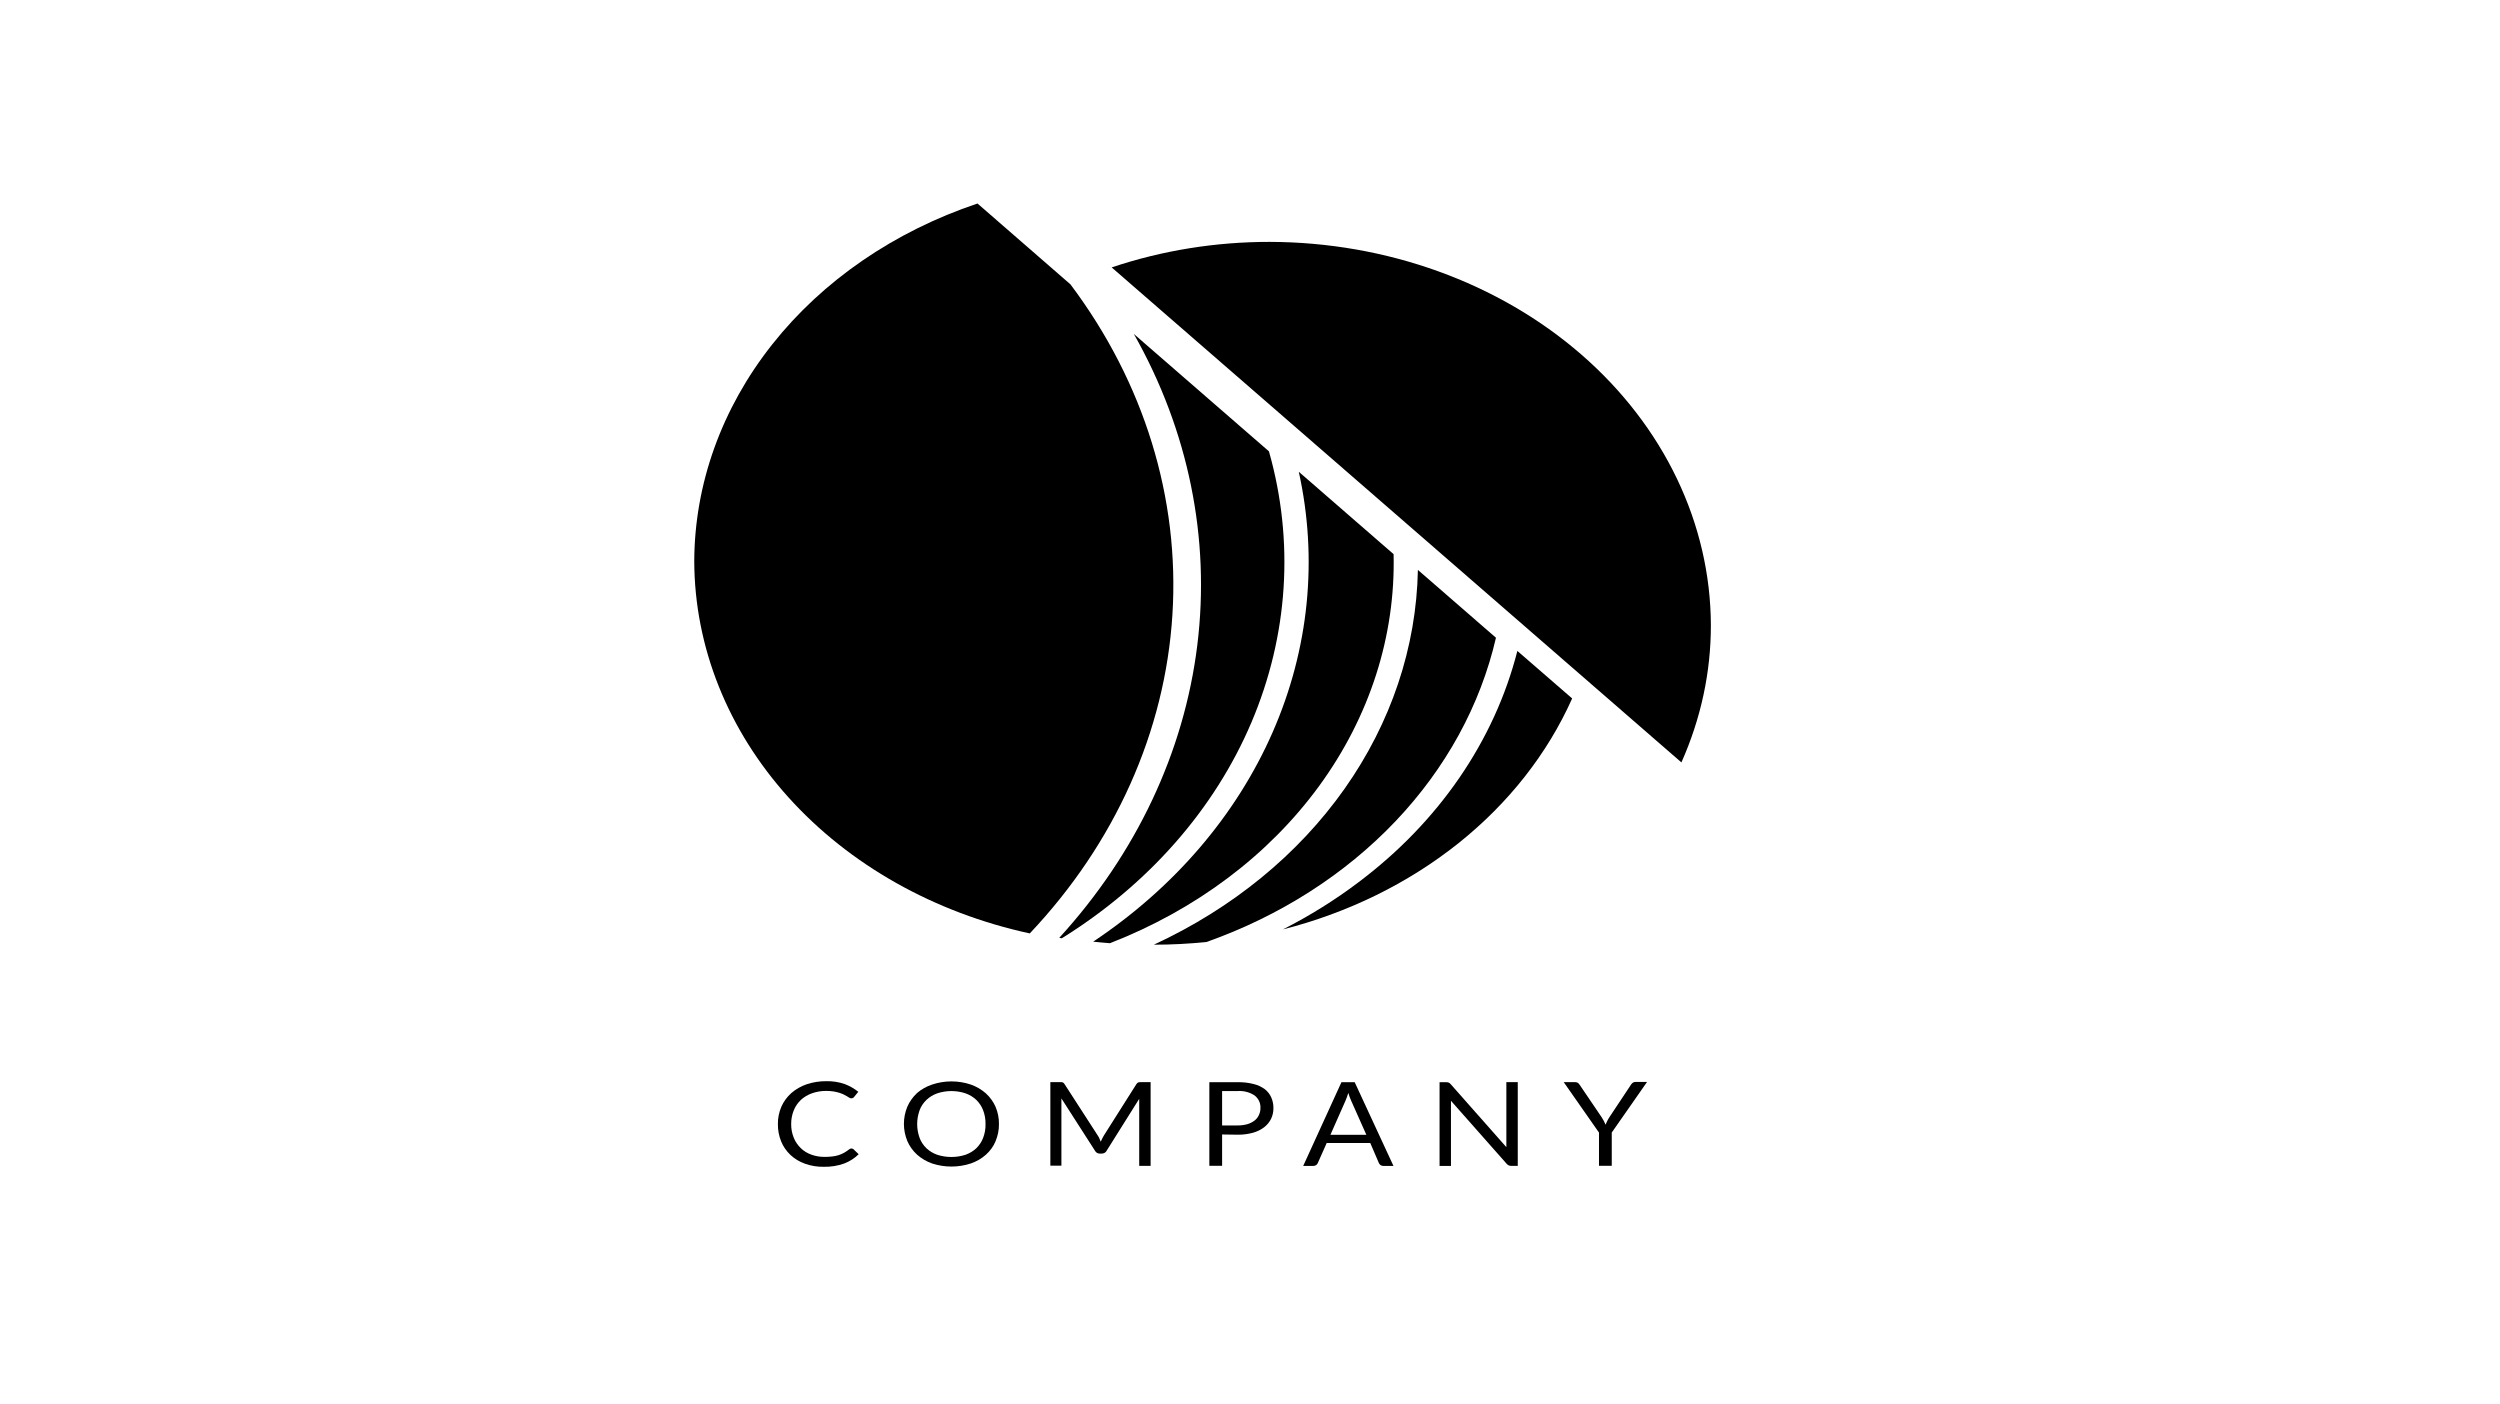
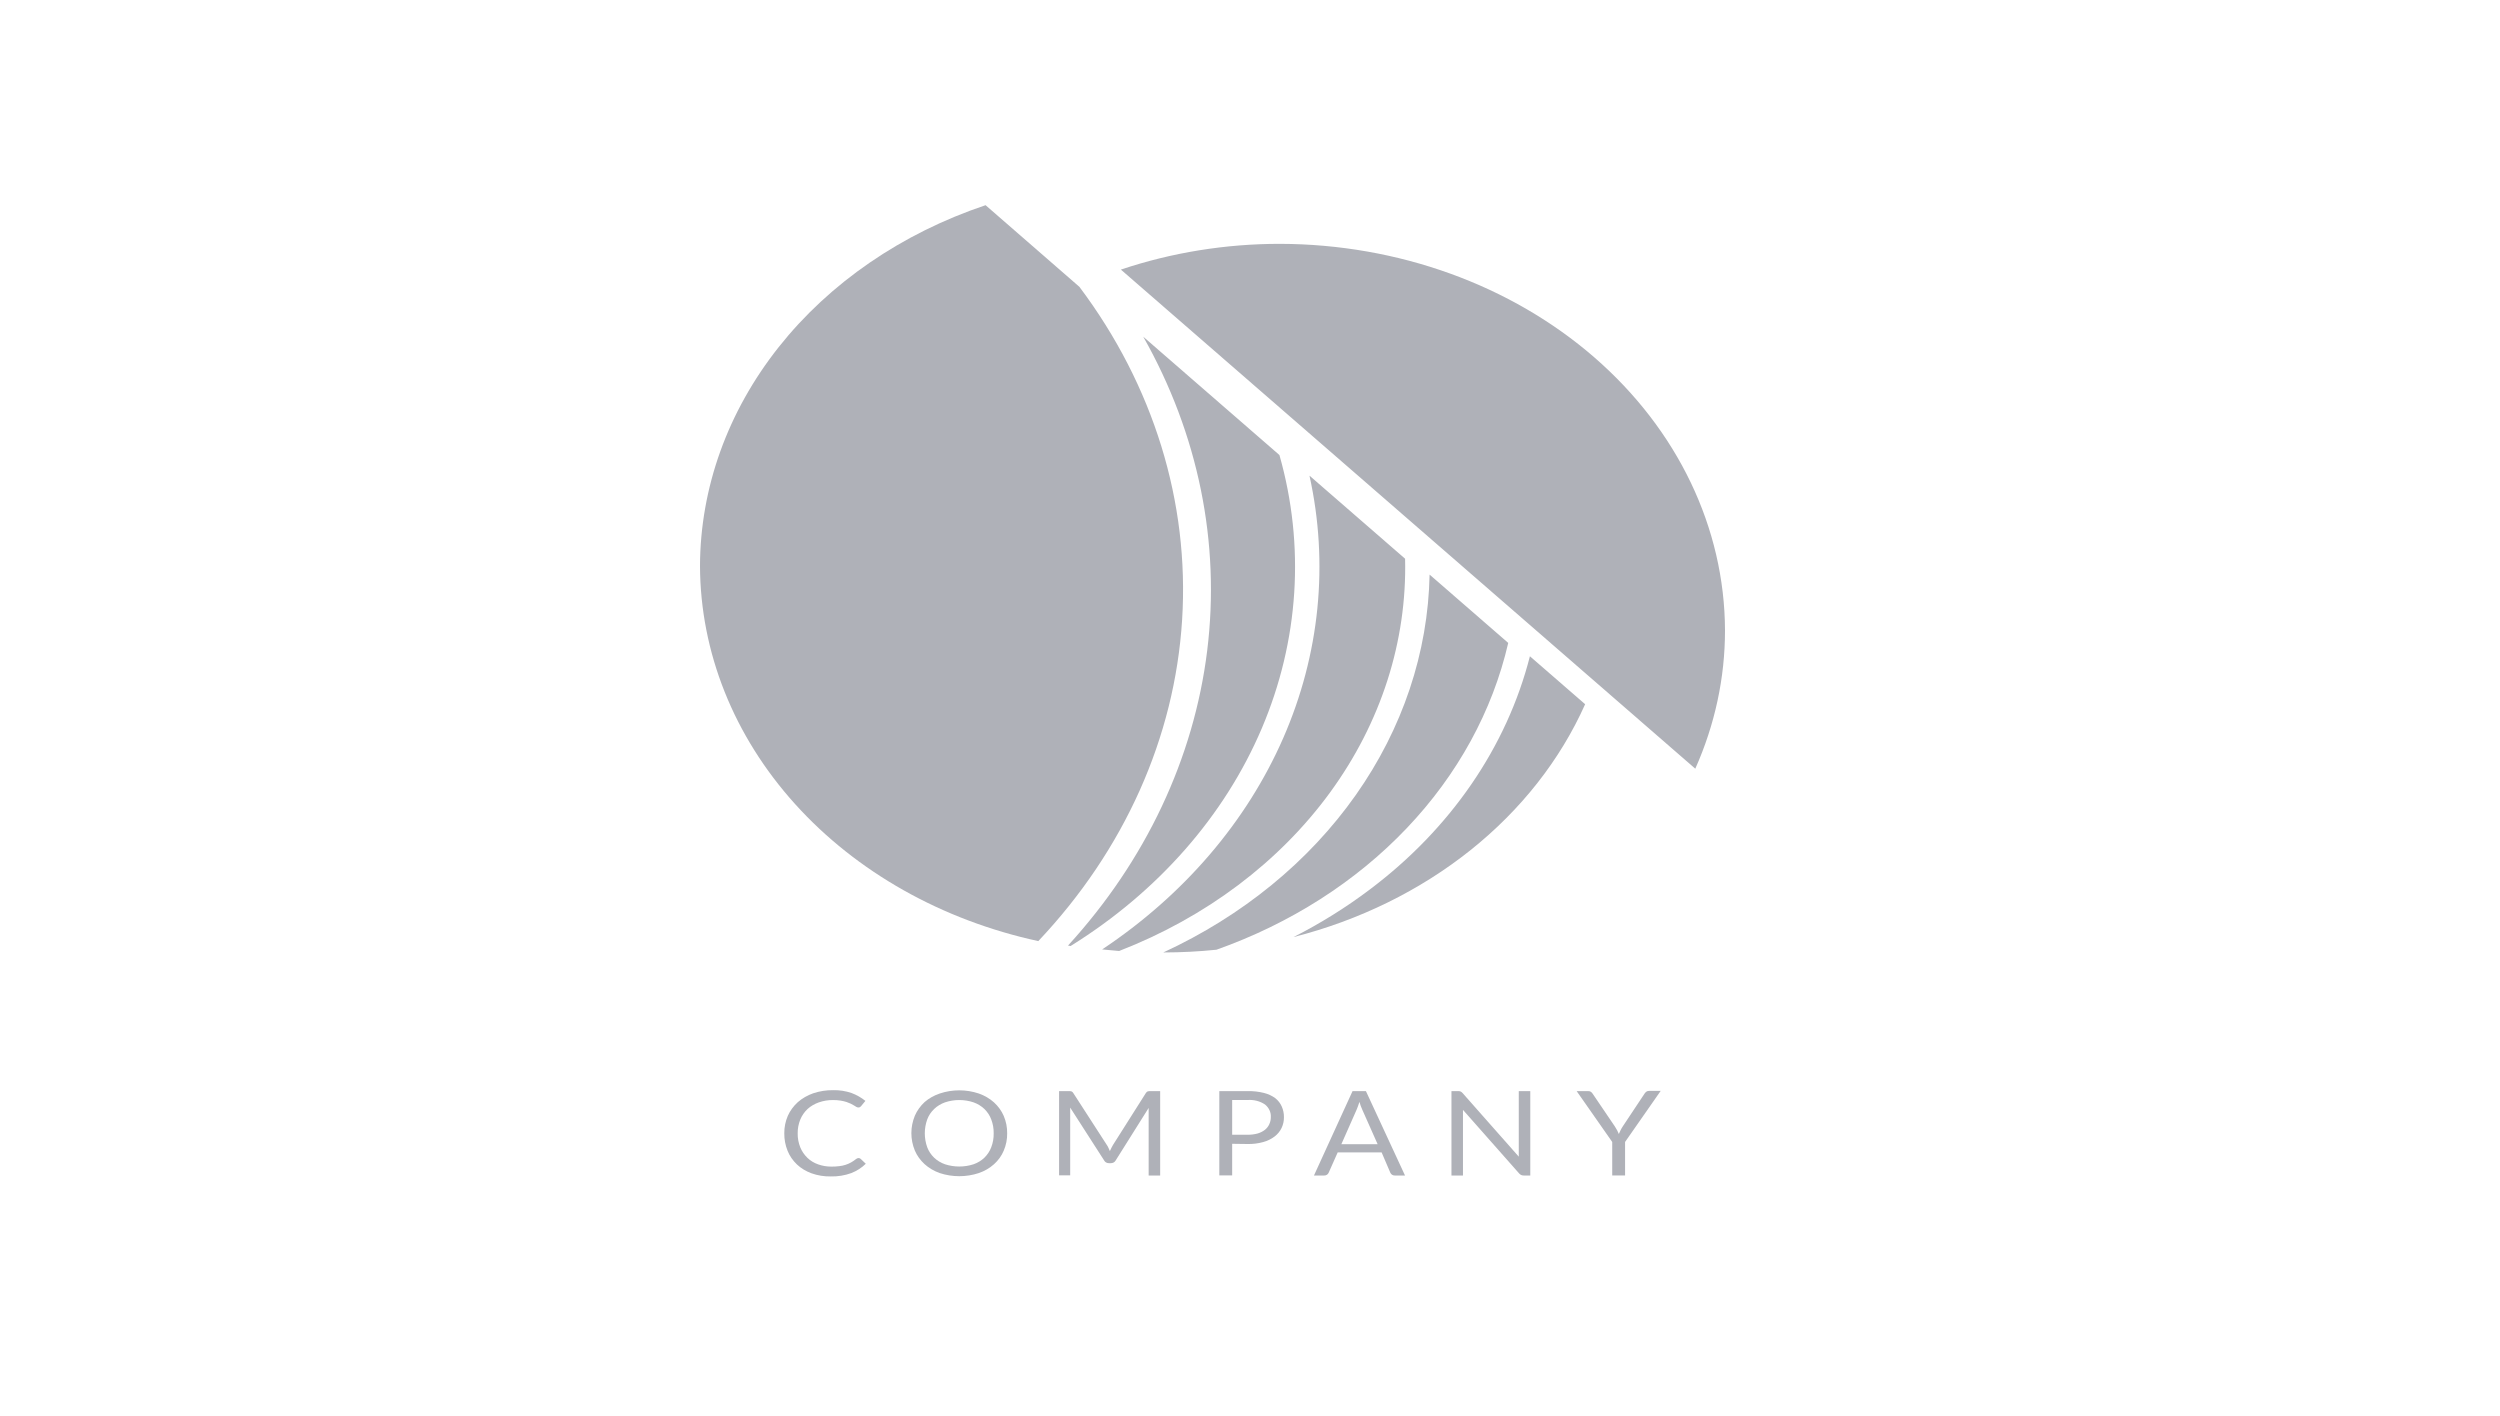
- <svg xmlns="http://www.w3.org/2000/svg" version="1.1" width="57" height="32" viewBox="0 0 57 32">
-   <path d="M19.417 26.187c0.008 0 0.017 0.002 0.025 0.005s0.015 0.007 0.020 0.013l0.116 0.111c-0.090 0.090-0.202 0.162-0.327 0.211-0.147 0.053-0.305 0.079-0.464 0.076-0.149 0.003-0.298-0.021-0.436-0.071-0.125-0.045-0.237-0.113-0.329-0.2-0.094-0.089-0.166-0.194-0.212-0.308-0.051-0.127-0.076-0.261-0.074-0.396-0.002-0.135 0.025-0.27 0.080-0.397 0.051-0.115 0.127-0.22 0.225-0.308 0.099-0.087 0.218-0.155 0.349-0.201 0.143-0.048 0.296-0.072 0.449-0.071 0.143-0.003 0.285 0.019 0.417 0.064 0.115 0.043 0.221 0.104 0.313 0.178l-0.097 0.119c-0.007 0.008-0.015 0.016-0.025 0.021-0.012 0.007-0.025 0.010-0.039 0.009-0.015-0.001-0.030-0.005-0.042-0.013l-0.052-0.032-0.073-0.040c-0.031-0.015-0.064-0.028-0.097-0.039-0.043-0.013-0.087-0.024-0.132-0.032-0.057-0.009-0.115-0.013-0.173-0.013-0.111-0.001-0.22 0.017-0.323 0.053-0.096 0.034-0.182 0.084-0.253 0.149-0.073 0.069-0.128 0.15-0.164 0.238-0.041 0.101-0.061 0.207-0.060 0.313-0.002 0.108 0.018 0.216 0.060 0.318 0.035 0.087 0.090 0.167 0.161 0.236 0.067 0.064 0.149 0.114 0.241 0.147 0.095 0.034 0.197 0.051 0.3 0.050 0.059 0.001 0.119-0.003 0.177-0.010 0.096-0.010 0.188-0.039 0.269-0.085 0.041-0.023 0.079-0.049 0.115-0.078 0.015-0.012 0.035-0.020 0.055-0.020z" />
-   <path d="M22.776 25.629c0.002 0.134-0.025 0.267-0.078 0.393-0.047 0.114-0.122 0.218-0.219 0.305s-0.214 0.155-0.344 0.2c-0.285 0.094-0.599 0.094-0.884 0-0.129-0.046-0.245-0.114-0.342-0.201-0.097-0.089-0.172-0.194-0.221-0.308-0.105-0.255-0.105-0.533 0-0.787 0.050-0.115 0.125-0.22 0.221-0.31 0.097-0.084 0.214-0.15 0.342-0.193 0.284-0.096 0.6-0.096 0.884 0 0.129 0.046 0.246 0.114 0.343 0.201 0.096 0.088 0.17 0.191 0.22 0.304 0.054 0.127 0.080 0.261 0.078 0.395zM22.47 25.629c0.002-0.107-0.016-0.214-0.055-0.316-0.033-0.087-0.086-0.168-0.156-0.236-0.068-0.065-0.152-0.116-0.246-0.149-0.207-0.069-0.436-0.069-0.643 0-0.094 0.033-0.178 0.084-0.246 0.149-0.071 0.068-0.125 0.149-0.157 0.236-0.074 0.206-0.074 0.426 0 0.632 0.033 0.087 0.086 0.168 0.157 0.236 0.068 0.065 0.152 0.115 0.246 0.148 0.207 0.067 0.435 0.067 0.643 0 0.093-0.033 0.177-0.083 0.246-0.148 0.070-0.069 0.123-0.149 0.156-0.236 0.039-0.102 0.058-0.209 0.055-0.316z" />
-   <path d="M25.067 25.96l0.030 0.071c0.012-0.025 0.022-0.048 0.033-0.071 0.011-0.024 0.024-0.047 0.038-0.070l0.743-1.174c0.015-0.020 0.028-0.033 0.042-0.037 0.020-0.005 0.040-0.007 0.061-0.006h0.22v1.909h-0.26v-1.404c0-0.018 0-0.038 0-0.059-0.001-0.022-0.001-0.044 0-0.066l-0.747 1.19c-0.009 0.018-0.025 0.033-0.044 0.043s-0.041 0.016-0.064 0.016h-0.042c-0.023 0-0.045-0.005-0.064-0.016s-0.034-0.026-0.044-0.044l-0.769-1.198c0 0.023 0 0.046 0 0.068s0 0.043 0 0.061v1.404h-0.252v-1.905h0.22c0.021-0.001 0.041 0.001 0.061 0.006 0.018 0.008 0.032 0.021 0.041 0.037l0.759 1.175c0.015 0.022 0.028 0.045 0.038 0.068z" />
-   <path d="M27.864 25.865v0.715h-0.291v-1.906h0.649c0.122-0.002 0.244 0.012 0.362 0.042 0.094 0.023 0.181 0.064 0.256 0.119 0.065 0.052 0.114 0.116 0.145 0.187 0.034 0.078 0.051 0.161 0.049 0.244 0.001 0.084-0.017 0.167-0.054 0.244-0.035 0.073-0.089 0.138-0.157 0.191-0.075 0.057-0.162 0.1-0.257 0.126-0.113 0.031-0.232 0.046-0.35 0.044l-0.352-0.005zM27.864 25.66h0.352c0.076 0.001 0.153-0.009 0.225-0.029 0.060-0.018 0.115-0.046 0.163-0.082 0.044-0.035 0.078-0.078 0.099-0.126 0.024-0.051 0.036-0.105 0.035-0.16 0.003-0.053-0.007-0.106-0.029-0.155s-0.057-0.094-0.102-0.13c-0.111-0.075-0.251-0.112-0.391-0.102h-0.352v0.786z" />
-   <path d="M31.772 26.583h-0.23c-0.023 0.001-0.046-0.006-0.064-0.018-0.017-0.012-0.029-0.027-0.038-0.044l-0.198-0.461h-0.993l-0.205 0.461c-0.008 0.017-0.020 0.032-0.036 0.043-0.018 0.013-0.042 0.020-0.065 0.019h-0.23l0.872-1.909h0.302l0.884 1.909zM30.333 25.874h0.82l-0.346-0.777c-0.026-0.058-0.048-0.118-0.065-0.179l-0.034 0.1c-0.010 0.030-0.022 0.058-0.032 0.081l-0.343 0.776z" />
-   <path d="M33.029 24.682c0.017 0.008 0.032 0.020 0.044 0.034l1.272 1.439c0-0.023 0-0.046 0-0.067s0-0.043 0-0.063v-1.352h0.26v1.909h-0.145c-0.021 0.001-0.041-0.003-0.060-0.011-0.018-0.009-0.034-0.021-0.047-0.035l-1.271-1.438c0.001 0.022 0.001 0.044 0 0.066 0 0.021 0 0.040 0 0.058v1.361h-0.26v-1.909h0.154c0.018-0 0.036 0.003 0.052 0.009z" />
-   <path d="M36.748 25.823v0.758h-0.291v-0.758l-0.804-1.15h0.26c0.022-0.001 0.045 0.005 0.063 0.016 0.016 0.012 0.029 0.027 0.039 0.043l0.503 0.742c0.020 0.032 0.038 0.061 0.052 0.088s0.026 0.054 0.036 0.081l0.038-0.082c0.014-0.030 0.031-0.059 0.049-0.087l0.496-0.747c0.010-0.015 0.023-0.028 0.038-0.040 0.017-0.013 0.040-0.020 0.063-0.019h0.263l-0.806 1.155z" />
-   <path d="M24.923 21.47c0.127 0.014 0.255 0.025 0.384 0.035 1.962-0.763 3.622-2.011 4.772-3.588s1.74-3.415 1.695-5.282l-2.162-1.879c0.44 1.988 0.234 4.043-0.594 5.935s-2.245 3.547-4.094 4.779z" />
-   <path d="M24.151 21.383l0.058 0.010c1.975-1.228 3.482-2.942 4.323-4.921s0.981-4.133 0.4-6.181l-3.080-2.676c1.246 2.2 1.747 4.661 1.446 7.098s-1.393 4.75-3.147 6.67z" />
-   <path d="M34.596 14.841c-0.523 2.052-1.794 3.902-3.624 5.276-0.534 0.404-1.111 0.763-1.722 1.074 1.49-0.38 2.859-1.053 4.003-1.966s2.030-2.042 2.592-3.3l-1.249-1.084z" />
-   <path d="M34.106 14.539l-1.778-1.545c-0.034 1.762-0.61 3.483-1.669 4.986s-2.562 2.731-4.352 3.559h0.009c0.399-0 0.798-0.021 1.194-0.062 1.673-0.593 3.151-1.537 4.303-2.748s1.94-2.65 2.295-4.189z" />
-   <path d="M24.409 6.486l-2.122-1.846c-1.897 0.637-3.528 1.756-4.68 3.212s-1.772 3.179-1.778 4.946v0c0.007 1.952 0.763 3.846 2.149 5.383s3.322 2.628 5.501 3.101c1.946-2.060 3.085-4.605 3.252-7.266s-0.647-5.299-2.323-7.53z" />
-   <path d="M39.008 14.255c-0.008-2.316-1.070-4.535-2.955-6.173s-4.439-2.561-7.105-2.567c-1.232-0.001-2.453 0.196-3.602 0.582l12.99 11.286c0.445-0.998 0.673-2.058 0.672-3.128z" />
+ <svg xmlns="http://www.w3.org/2000/svg" width="106" height="60" viewBox="0 0 106 60" fill="none">
+   <path d="M36.406 49.101C36.422 49.102 36.438 49.105 36.452 49.111C36.467 49.116 36.48 49.124 36.491 49.135L36.709 49.343C36.539 49.512 36.33 49.647 36.095 49.739C35.82 49.839 35.524 49.888 35.226 49.881C34.945 49.886 34.667 49.841 34.408 49.748C34.174 49.663 33.964 49.536 33.791 49.374C33.616 49.206 33.48 49.01 33.394 48.796C33.298 48.557 33.251 48.306 33.254 48.054C33.251 47.8 33.301 47.548 33.404 47.31C33.5 47.095 33.643 46.899 33.827 46.732C34.013 46.569 34.236 46.441 34.481 46.355C34.75 46.265 35.036 46.22 35.324 46.223C35.591 46.217 35.857 46.258 36.106 46.344C36.322 46.425 36.52 46.538 36.693 46.678L36.51 46.9C36.497 46.916 36.481 46.93 36.464 46.941C36.442 46.953 36.416 46.959 36.39 46.957C36.362 46.956 36.334 46.947 36.311 46.934L36.213 46.874L36.076 46.798C36.017 46.77 35.956 46.746 35.894 46.725C35.813 46.7 35.73 46.68 35.645 46.666C35.538 46.649 35.43 46.641 35.321 46.642C35.114 46.64 34.908 46.674 34.716 46.742C34.537 46.805 34.375 46.9 34.241 47.021C34.105 47.15 34.001 47.302 33.933 47.467C33.856 47.655 33.819 47.854 33.822 48.054C33.818 48.257 33.856 48.459 33.933 48.651C34 48.815 34.103 48.965 34.236 49.094C34.361 49.215 34.516 49.309 34.688 49.369C34.867 49.433 35.057 49.465 35.25 49.464C35.361 49.465 35.473 49.459 35.583 49.445C35.763 49.426 35.935 49.372 36.087 49.286C36.163 49.242 36.236 49.193 36.303 49.139C36.331 49.116 36.367 49.103 36.406 49.101Z" fill="#AFB1B8" />
+   <path d="M42.704 48.054C42.708 48.305 42.658 48.555 42.557 48.791C42.468 49.004 42.328 49.199 42.146 49.363C41.965 49.526 41.745 49.654 41.502 49.738C40.968 49.915 40.378 49.915 39.844 49.738C39.603 49.653 39.385 49.524 39.204 49.361C39.022 49.195 38.881 48.999 38.789 48.783C38.593 48.306 38.593 47.785 38.789 47.308C38.882 47.092 39.023 46.895 39.204 46.727C39.386 46.569 39.604 46.446 39.844 46.365C40.377 46.185 40.969 46.185 41.502 46.365C41.744 46.45 41.963 46.578 42.145 46.741C42.325 46.906 42.465 47.1 42.557 47.312C42.658 47.55 42.708 47.801 42.704 48.054ZM42.132 48.054C42.136 47.853 42.101 47.653 42.028 47.462C41.967 47.298 41.868 47.147 41.736 47.019C41.609 46.897 41.451 46.801 41.276 46.739C40.888 46.609 40.458 46.609 40.071 46.739C39.895 46.801 39.738 46.897 39.61 47.019C39.477 47.146 39.376 47.297 39.315 47.462C39.177 47.847 39.177 48.26 39.315 48.646C39.377 48.81 39.477 48.961 39.61 49.089C39.738 49.21 39.895 49.305 40.071 49.366C40.459 49.492 40.887 49.492 41.276 49.366C41.451 49.305 41.608 49.21 41.736 49.089C41.867 48.96 41.966 48.809 42.028 48.646C42.101 48.455 42.136 48.255 42.132 48.054Z" fill="#AFB1B8" />
+   <path d="M47.001 48.675L47.059 48.807C47.08 48.76 47.099 48.717 47.121 48.675C47.142 48.63 47.166 48.587 47.192 48.544L48.585 46.344C48.613 46.306 48.637 46.282 48.664 46.275C48.702 46.265 48.74 46.261 48.779 46.263H49.191V49.843H48.703V47.211C48.703 47.178 48.703 47.14 48.703 47.099C48.7 47.059 48.7 47.017 48.703 46.976L47.301 49.208C47.283 49.241 47.255 49.269 47.219 49.289C47.183 49.309 47.142 49.319 47.099 49.319H47.02C46.978 49.319 46.936 49.309 46.9 49.289C46.864 49.27 46.836 49.241 46.819 49.208L45.376 46.962C45.376 47.005 45.376 47.047 45.376 47.09C45.376 47.133 45.376 47.17 45.376 47.204V49.835H44.905V46.263H45.316C45.355 46.261 45.394 46.265 45.431 46.275C45.465 46.29 45.492 46.314 45.507 46.344L46.93 48.547C46.958 48.587 46.982 48.63 47.001 48.675Z" fill="#AFB1B8" />
+   <path d="M52.244 48.497V49.838H51.699V46.263H52.915C53.145 46.259 53.373 46.286 53.594 46.341C53.77 46.385 53.934 46.461 54.074 46.564C54.195 46.661 54.288 46.781 54.346 46.915C54.411 47.06 54.442 47.216 54.439 47.372C54.441 47.529 54.407 47.684 54.338 47.829C54.273 47.966 54.172 48.088 54.044 48.187C53.904 48.294 53.739 48.375 53.561 48.423C53.349 48.482 53.127 48.51 52.904 48.506L52.244 48.497ZM52.244 48.113H52.904C53.047 48.115 53.19 48.096 53.327 48.059C53.439 48.026 53.543 47.973 53.632 47.905C53.714 47.839 53.777 47.758 53.817 47.668C53.862 47.572 53.884 47.47 53.883 47.367C53.889 47.268 53.871 47.168 53.828 47.076C53.786 46.983 53.721 46.9 53.638 46.832C53.429 46.69 53.168 46.622 52.904 46.64H52.244V48.113Z" fill="#AFB1B8" />
+   <path d="M59.573 49.842H59.142C59.099 49.844 59.057 49.832 59.022 49.809C58.991 49.787 58.967 49.758 58.951 49.726L58.581 48.862H56.718L56.334 49.726C56.32 49.758 56.296 49.786 56.266 49.807C56.231 49.831 56.188 49.844 56.143 49.842H55.712L57.348 46.263H57.915L59.573 49.842ZM56.874 48.513H58.411L57.763 47.056C57.713 46.947 57.672 46.834 57.64 46.72L57.577 46.907C57.558 46.964 57.536 47.016 57.517 47.059L56.874 48.513Z" fill="#AFB1B8" />
+   <path d="M61.929 46.279C61.961 46.295 61.989 46.317 62.011 46.343L64.396 49.042C64.396 48.999 64.396 48.956 64.396 48.916C64.396 48.876 64.396 48.836 64.396 48.798V46.263H64.884V49.842H64.612C64.573 49.843 64.534 49.836 64.5 49.821C64.466 49.804 64.436 49.782 64.412 49.755L62.03 47.059C62.032 47.1 62.032 47.141 62.03 47.182C62.03 47.222 62.03 47.258 62.03 47.291V49.842H61.542V46.263H61.831C61.864 46.262 61.898 46.268 61.929 46.279Z" fill="#AFB1B8" />
+   <path d="M68.903 48.419V49.84H68.358V48.419L66.85 46.263H67.338C67.38 46.261 67.422 46.272 67.455 46.294C67.485 46.317 67.51 46.344 67.529 46.374L68.472 47.765C68.51 47.824 68.543 47.879 68.57 47.931C68.598 47.983 68.62 48.033 68.639 48.082L68.709 47.928C68.736 47.872 68.767 47.818 68.802 47.765L69.732 46.365C69.751 46.337 69.775 46.312 69.803 46.289C69.835 46.265 69.877 46.252 69.92 46.254H70.413L68.903 48.419Z" fill="#AFB1B8" />
+   <path d="M46.731 40.256C46.968 40.282 47.209 40.303 47.451 40.322C51.13 38.893 54.242 36.552 56.399 33.594C58.555 30.636 59.66 27.191 59.576 23.69L55.522 20.168C56.346 23.895 55.96 27.748 54.408 31.296C52.855 34.844 50.197 37.946 46.731 40.256Z" fill="#AFB1B8" />
+   <path d="M45.284 40.092L45.393 40.111C49.097 37.809 51.92 34.595 53.499 30.884C55.078 27.173 55.339 23.135 54.248 19.294L48.474 14.277C50.809 18.401 51.749 23.016 51.185 27.586C50.62 32.156 48.574 36.493 45.284 40.092Z" fill="#AFB1B8" />
+   <path d="M64.868 27.826C63.887 31.673 61.504 35.142 58.074 37.719C57.072 38.475 55.991 39.15 54.845 39.732C57.639 39.019 60.206 37.758 62.35 36.046C64.494 34.334 66.157 32.217 67.21 29.859L64.868 27.826Z" fill="#AFB1B8" />
+   <path d="M63.949 27.26L60.615 24.363C60.551 27.666 59.47 30.894 57.484 33.711C55.499 36.529 52.681 38.833 49.324 40.384H49.341C50.089 40.383 50.836 40.345 51.579 40.268C54.716 39.155 57.488 37.385 59.646 35.115C61.805 32.846 63.283 30.147 63.949 27.26Z" fill="#AFB1B8" />
+   <path d="M45.766 12.161L41.788 8.7C38.232 9.894 35.174 11.993 33.013 14.722C30.853 17.451 29.691 20.683 29.68 23.996V23.996C29.693 27.656 31.111 31.208 33.709 34.089C36.307 36.97 39.937 39.016 44.024 39.903C47.672 36.041 49.809 31.269 50.122 26.28C50.435 21.291 48.909 16.345 45.766 12.161Z" fill="#AFB1B8" />
+   <path d="M73.14 26.727C73.126 22.385 71.134 18.224 67.6 15.153C64.066 12.083 59.276 10.352 54.278 10.339C51.969 10.337 49.679 10.708 47.525 11.431L71.88 32.593C72.714 30.722 73.141 28.733 73.14 26.727Z" fill="#AFB1B8" />
</svg>
